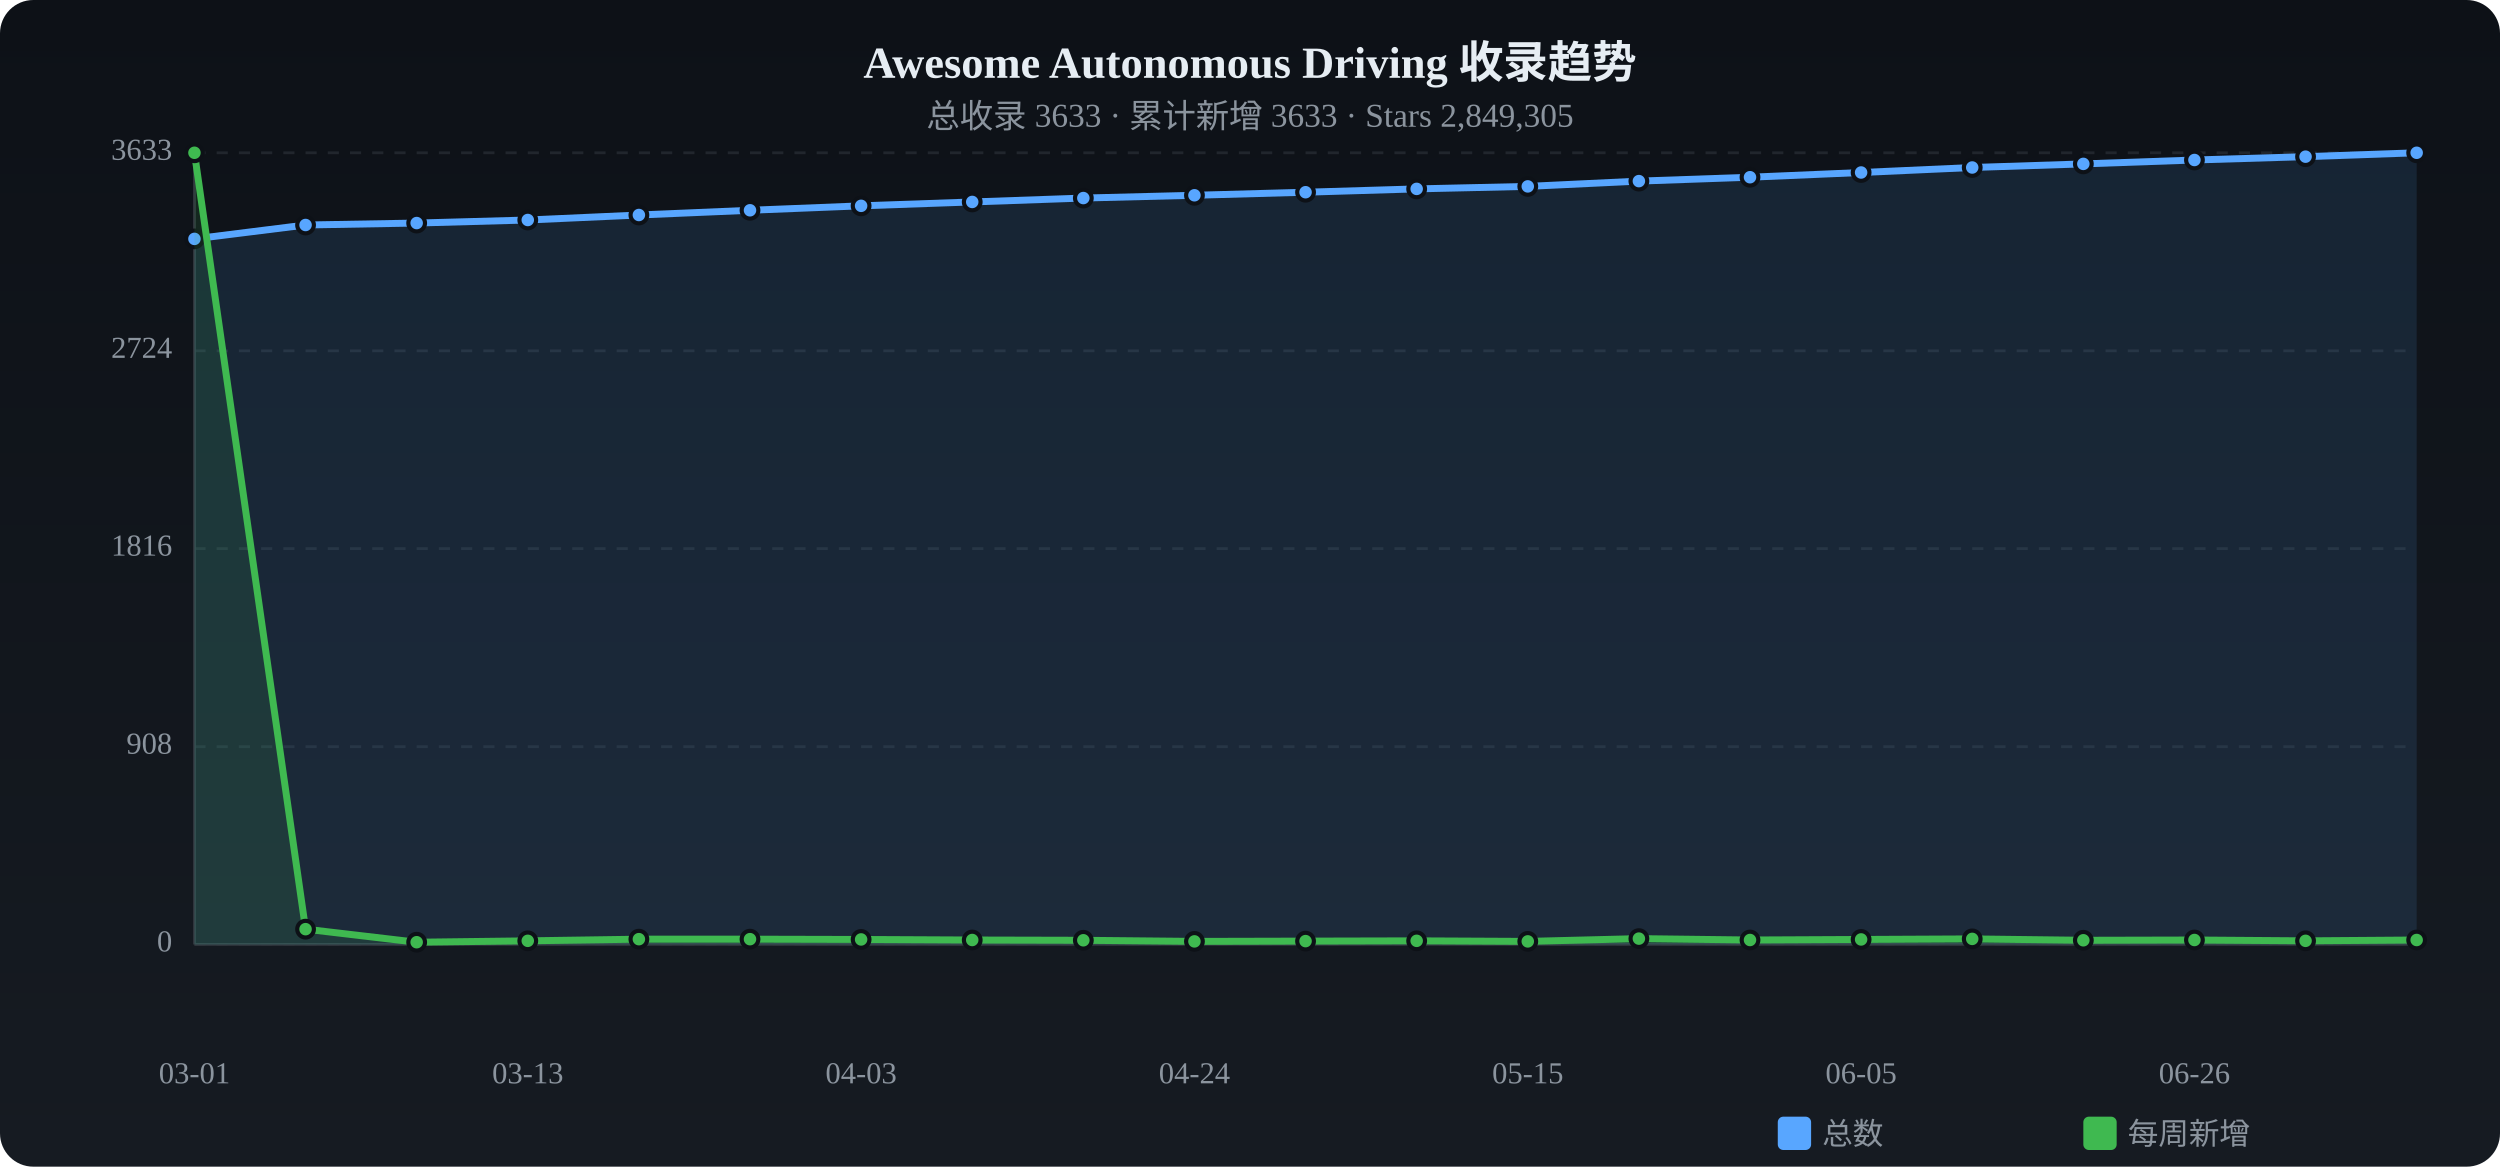
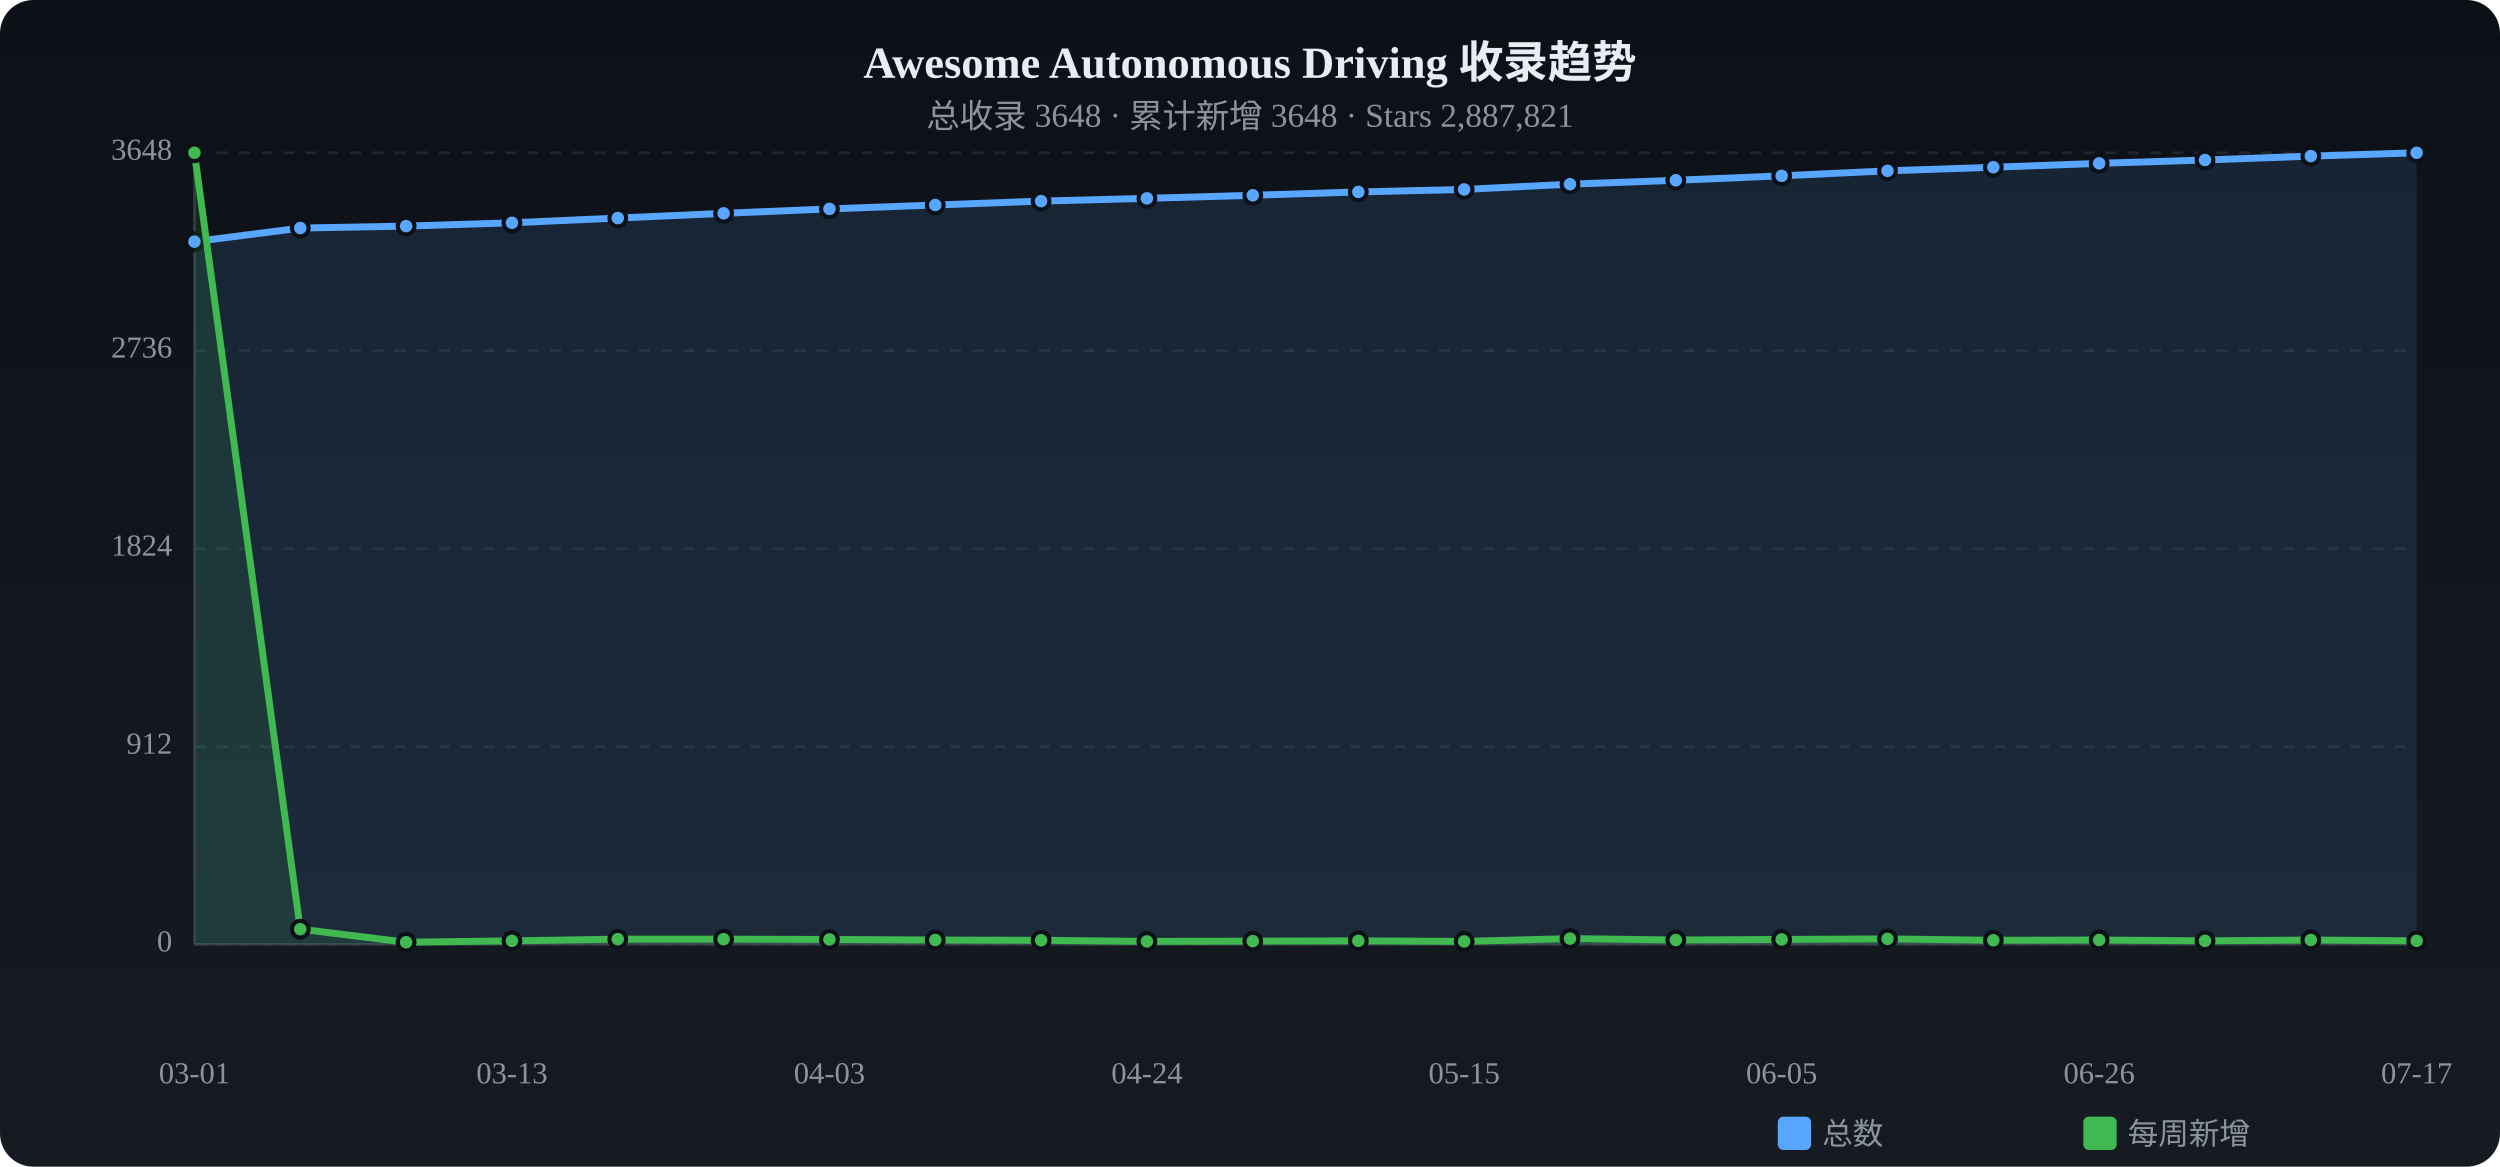
<svg xmlns="http://www.w3.org/2000/svg" viewBox="0 0 900 420" width="900" height="420">
  <defs>
    <linearGradient id="tbg" x1="0%" y1="0%" x2="0%" y2="100%">
      <stop offset="0%" stop-color="#0d1117" />
      <stop offset="100%" stop-color="#161b22" />
    </linearGradient>
  </defs>
  <rect width="900" height="420" rx="12" fill="url(#tbg)" />
  <text x="450.0" y="28" text-anchor="middle" fill="#e6edf3" font-size="16" font-weight="bold">Awesome Autonomous Driving 收录趋势</text>
-   <text x="450.0" y="46" text-anchor="middle" fill="#8b949e" font-size="12">总收录 3633 · 累计新增 3633 · Stars 2,849,305</text>
+   <text x="450.0" y="46" text-anchor="middle" fill="#8b949e" font-size="12">总收录 3648 · 累计新增 3648 · Stars 2,887,821</text>
  <text x="62" y="340.0" text-anchor="end" fill="#8b949e" font-size="11" dominant-baseline="middle">0</text>
  <line x1="70" y1="340.0" x2="870" y2="340.0" stroke="#21262d" stroke-dasharray="4 4" />
-   <text x="62" y="268.8" text-anchor="end" fill="#8b949e" font-size="11" dominant-baseline="middle">908</text>
+   <text x="62" y="268.8" text-anchor="end" fill="#8b949e" font-size="11" dominant-baseline="middle">912</text>
  <line x1="70" y1="268.8" x2="870" y2="268.8" stroke="#21262d" stroke-dasharray="4 4" />
-   <text x="62" y="197.5" text-anchor="end" fill="#8b949e" font-size="11" dominant-baseline="middle">1816</text>
+   <text x="62" y="197.5" text-anchor="end" fill="#8b949e" font-size="11" dominant-baseline="middle">1824</text>
  <line x1="70" y1="197.5" x2="870" y2="197.5" stroke="#21262d" stroke-dasharray="4 4" />
-   <text x="62" y="126.3" text-anchor="end" fill="#8b949e" font-size="11" dominant-baseline="middle">2724</text>
-   <line x1="70" y1="126.3" x2="870" y2="126.3" stroke="#21262d" stroke-dasharray="4 4" />
-   <text x="62" y="55.0" text-anchor="end" fill="#8b949e" font-size="11" dominant-baseline="middle">3633</text>
+   <text x="62" y="126.2" text-anchor="end" fill="#8b949e" font-size="11" dominant-baseline="middle">2736</text>
+   <line x1="70" y1="126.2" x2="870" y2="126.2" stroke="#21262d" stroke-dasharray="4 4" />
+   <text x="62" y="55.0" text-anchor="end" fill="#8b949e" font-size="11" dominant-baseline="middle">3648</text>
  <line x1="70" y1="55.0" x2="870" y2="55.0" stroke="#21262d" stroke-dasharray="4 4" />
  <line x1="70" y1="55" x2="70" y2="340" stroke="#30363d" />
  <line x1="70" y1="340" x2="870" y2="340" stroke="#30363d" />
-   <path d="M70.0,86.0 L110.0,81.0 L150.0,80.3 L190.0,79.2 L230.0,77.4 L270.0,75.7 L310.0,74.1 L350.0,72.7 L390.0,71.3 L430.0,70.3 L470.0,69.2 L510.0,68.0 L550.0,67.1 L590.0,65.2 L630.0,63.8 L670.0,62.1 L710.0,60.3 L750.0,59.0 L790.0,57.6 L830.0,56.4 L870.0,55.0 L870.0,340 L70.0,340 Z" fill="#58a6ff" opacity="0.12" />
-   <polyline points="70.0,86.0 110.0,81.0 150.0,80.3 190.0,79.2 230.0,77.4 270.0,75.7 310.0,74.1 350.0,72.7 390.0,71.3 430.0,70.3 470.0,69.2 510.0,68.0 550.0,67.1 590.0,65.2 630.0,63.8 670.0,62.1 710.0,60.3 750.0,59.0 790.0,57.6 830.0,56.4 870.0,55.0" fill="none" stroke="#58a6ff" stroke-width="2.5" stroke-linecap="round" stroke-linejoin="round" />
-   <circle cx="70.0" cy="86.0" r="3" fill="#58a6ff" stroke="#0d1117" stroke-width="1.5" />
-   <circle cx="110.0" cy="81.0" r="3" fill="#58a6ff" stroke="#0d1117" stroke-width="1.5" />
-   <circle cx="150.0" cy="80.3" r="3" fill="#58a6ff" stroke="#0d1117" stroke-width="1.5" />
-   <circle cx="190.0" cy="79.2" r="3" fill="#58a6ff" stroke="#0d1117" stroke-width="1.5" />
-   <circle cx="230.0" cy="77.4" r="3" fill="#58a6ff" stroke="#0d1117" stroke-width="1.5" />
-   <circle cx="270.0" cy="75.7" r="3" fill="#58a6ff" stroke="#0d1117" stroke-width="1.5" />
-   <circle cx="310.0" cy="74.1" r="3" fill="#58a6ff" stroke="#0d1117" stroke-width="1.5" />
-   <circle cx="350.0" cy="72.7" r="3" fill="#58a6ff" stroke="#0d1117" stroke-width="1.5" />
-   <circle cx="390.0" cy="71.3" r="3" fill="#58a6ff" stroke="#0d1117" stroke-width="1.5" />
-   <circle cx="430.0" cy="70.3" r="3" fill="#58a6ff" stroke="#0d1117" stroke-width="1.5" />
-   <circle cx="470.0" cy="69.2" r="3" fill="#58a6ff" stroke="#0d1117" stroke-width="1.5" />
-   <circle cx="510.0" cy="68.0" r="3" fill="#58a6ff" stroke="#0d1117" stroke-width="1.5" />
-   <circle cx="550.0" cy="67.1" r="3" fill="#58a6ff" stroke="#0d1117" stroke-width="1.5" />
-   <circle cx="590.0" cy="65.2" r="3" fill="#58a6ff" stroke="#0d1117" stroke-width="1.5" />
-   <circle cx="630.0" cy="63.8" r="3" fill="#58a6ff" stroke="#0d1117" stroke-width="1.5" />
-   <circle cx="670.0" cy="62.1" r="3" fill="#58a6ff" stroke="#0d1117" stroke-width="1.5" />
-   <circle cx="710.0" cy="60.3" r="3" fill="#58a6ff" stroke="#0d1117" stroke-width="1.5" />
-   <circle cx="750.0" cy="59.0" r="3" fill="#58a6ff" stroke="#0d1117" stroke-width="1.5" />
-   <circle cx="790.0" cy="57.6" r="3" fill="#58a6ff" stroke="#0d1117" stroke-width="1.5" />
-   <circle cx="830.0" cy="56.4" r="3" fill="#58a6ff" stroke="#0d1117" stroke-width="1.5" />
+   <path d="M70.0,87.0 L108.1,82.1 L146.2,81.4 L184.3,80.2 L222.4,78.5 L260.5,76.8 L298.6,75.2 L336.7,73.8 L374.8,72.4 L412.9,71.4 L451.0,70.3 L489.0,69.1 L527.1,68.2 L565.2,66.3 L603.3,64.9 L641.4,63.3 L679.5,61.5 L717.6,60.2 L755.7,58.8 L793.8,57.6 L831.9,56.2 L870.0,55.0 L870.0,340 L70.0,340 Z" fill="#58a6ff" opacity="0.12" />
+   <polyline points="70.0,87.0 108.1,82.1 146.2,81.4 184.3,80.2 222.4,78.5 260.5,76.8 298.6,75.2 336.7,73.8 374.8,72.4 412.9,71.4 451.0,70.3 489.0,69.1 527.1,68.2 565.2,66.3 603.3,64.9 641.4,63.3 679.5,61.5 717.6,60.2 755.7,58.8 793.8,57.6 831.9,56.2 870.0,55.0" fill="none" stroke="#58a6ff" stroke-width="2.5" stroke-linecap="round" stroke-linejoin="round" />
+   <circle cx="70.0" cy="87.0" r="3" fill="#58a6ff" stroke="#0d1117" stroke-width="1.5" />
+   <circle cx="108.1" cy="82.1" r="3" fill="#58a6ff" stroke="#0d1117" stroke-width="1.5" />
+   <circle cx="146.2" cy="81.4" r="3" fill="#58a6ff" stroke="#0d1117" stroke-width="1.5" />
+   <circle cx="184.3" cy="80.2" r="3" fill="#58a6ff" stroke="#0d1117" stroke-width="1.5" />
+   <circle cx="222.4" cy="78.5" r="3" fill="#58a6ff" stroke="#0d1117" stroke-width="1.5" />
+   <circle cx="260.5" cy="76.8" r="3" fill="#58a6ff" stroke="#0d1117" stroke-width="1.5" />
+   <circle cx="298.6" cy="75.2" r="3" fill="#58a6ff" stroke="#0d1117" stroke-width="1.5" />
+   <circle cx="336.7" cy="73.8" r="3" fill="#58a6ff" stroke="#0d1117" stroke-width="1.5" />
+   <circle cx="374.8" cy="72.4" r="3" fill="#58a6ff" stroke="#0d1117" stroke-width="1.5" />
+   <circle cx="412.9" cy="71.4" r="3" fill="#58a6ff" stroke="#0d1117" stroke-width="1.5" />
+   <circle cx="451.0" cy="70.3" r="3" fill="#58a6ff" stroke="#0d1117" stroke-width="1.5" />
+   <circle cx="489.0" cy="69.1" r="3" fill="#58a6ff" stroke="#0d1117" stroke-width="1.5" />
+   <circle cx="527.1" cy="68.2" r="3" fill="#58a6ff" stroke="#0d1117" stroke-width="1.5" />
+   <circle cx="565.2" cy="66.3" r="3" fill="#58a6ff" stroke="#0d1117" stroke-width="1.5" />
+   <circle cx="603.3" cy="64.9" r="3" fill="#58a6ff" stroke="#0d1117" stroke-width="1.5" />
+   <circle cx="641.4" cy="63.3" r="3" fill="#58a6ff" stroke="#0d1117" stroke-width="1.5" />
+   <circle cx="679.5" cy="61.5" r="3" fill="#58a6ff" stroke="#0d1117" stroke-width="1.5" />
+   <circle cx="717.6" cy="60.2" r="3" fill="#58a6ff" stroke="#0d1117" stroke-width="1.5" />
+   <circle cx="755.7" cy="58.8" r="3" fill="#58a6ff" stroke="#0d1117" stroke-width="1.5" />
+   <circle cx="793.8" cy="57.6" r="3" fill="#58a6ff" stroke="#0d1117" stroke-width="1.5" />
+   <circle cx="831.9" cy="56.2" r="3" fill="#58a6ff" stroke="#0d1117" stroke-width="1.5" />
  <circle cx="870.0" cy="55.0" r="3" fill="#58a6ff" stroke="#0d1117" stroke-width="1.5" />
-   <path d="M70.0,55.0 L110.0,334.5 L150.0,339.2 L190.0,338.7 L230.0,338.1 L270.0,338.1 L310.0,338.2 L350.0,338.4 L390.0,338.5 L430.0,338.9 L470.0,338.8 L510.0,338.7 L550.0,338.9 L590.0,337.9 L630.0,338.4 L670.0,338.2 L710.0,338.0 L750.0,338.5 L790.0,338.4 L830.0,338.7 L870.0,338.4 L870.0,340 L70.0,340 Z" fill="#3fb950" opacity="0.12" />
-   <polyline points="70.0,55.0 110.0,334.5 150.0,339.2 190.0,338.7 230.0,338.1 270.0,338.1 310.0,338.2 350.0,338.4 390.0,338.5 430.0,338.9 470.0,338.8 510.0,338.7 550.0,338.9 590.0,337.9 630.0,338.4 670.0,338.2 710.0,338.0 750.0,338.5 790.0,338.4 830.0,338.7 870.0,338.4" fill="none" stroke="#3fb950" stroke-width="2.5" stroke-linecap="round" stroke-linejoin="round" />
+   <path d="M70.0,55.0 L108.1,334.5 L146.2,339.2 L184.3,338.7 L222.4,338.1 L260.5,338.1 L298.6,338.2 L336.7,338.4 L374.8,338.5 L412.9,338.9 L451.0,338.8 L489.0,338.7 L527.1,338.9 L565.2,337.9 L603.3,338.4 L641.4,338.2 L679.5,338.0 L717.6,338.5 L755.7,338.4 L793.8,338.7 L831.9,338.4 L870.0,338.7 L870.0,340 L70.0,340 Z" fill="#3fb950" opacity="0.12" />
+   <polyline points="70.0,55.0 108.1,334.5 146.2,339.2 184.3,338.7 222.4,338.1 260.5,338.1 298.6,338.2 336.7,338.4 374.8,338.5 412.9,338.9 451.0,338.8 489.0,338.7 527.1,338.9 565.2,337.9 603.3,338.4 641.4,338.2 679.5,338.0 717.6,338.5 755.7,338.4 793.8,338.7 831.9,338.4 870.0,338.7" fill="none" stroke="#3fb950" stroke-width="2.5" stroke-linecap="round" stroke-linejoin="round" />
  <circle cx="70.0" cy="55.0" r="3" fill="#3fb950" stroke="#0d1117" stroke-width="1.5" />
-   <circle cx="110.0" cy="334.5" r="3" fill="#3fb950" stroke="#0d1117" stroke-width="1.5" />
-   <circle cx="150.0" cy="339.2" r="3" fill="#3fb950" stroke="#0d1117" stroke-width="1.5" />
-   <circle cx="190.0" cy="338.7" r="3" fill="#3fb950" stroke="#0d1117" stroke-width="1.5" />
-   <circle cx="230.0" cy="338.1" r="3" fill="#3fb950" stroke="#0d1117" stroke-width="1.5" />
-   <circle cx="270.0" cy="338.1" r="3" fill="#3fb950" stroke="#0d1117" stroke-width="1.5" />
-   <circle cx="310.0" cy="338.2" r="3" fill="#3fb950" stroke="#0d1117" stroke-width="1.5" />
-   <circle cx="350.0" cy="338.4" r="3" fill="#3fb950" stroke="#0d1117" stroke-width="1.5" />
-   <circle cx="390.0" cy="338.5" r="3" fill="#3fb950" stroke="#0d1117" stroke-width="1.5" />
-   <circle cx="430.0" cy="338.9" r="3" fill="#3fb950" stroke="#0d1117" stroke-width="1.5" />
-   <circle cx="470.0" cy="338.8" r="3" fill="#3fb950" stroke="#0d1117" stroke-width="1.5" />
-   <circle cx="510.0" cy="338.7" r="3" fill="#3fb950" stroke="#0d1117" stroke-width="1.5" />
-   <circle cx="550.0" cy="338.9" r="3" fill="#3fb950" stroke="#0d1117" stroke-width="1.5" />
-   <circle cx="590.0" cy="337.9" r="3" fill="#3fb950" stroke="#0d1117" stroke-width="1.5" />
-   <circle cx="630.0" cy="338.4" r="3" fill="#3fb950" stroke="#0d1117" stroke-width="1.5" />
-   <circle cx="670.0" cy="338.2" r="3" fill="#3fb950" stroke="#0d1117" stroke-width="1.5" />
-   <circle cx="710.0" cy="338.0" r="3" fill="#3fb950" stroke="#0d1117" stroke-width="1.5" />
-   <circle cx="750.0" cy="338.5" r="3" fill="#3fb950" stroke="#0d1117" stroke-width="1.5" />
-   <circle cx="790.0" cy="338.4" r="3" fill="#3fb950" stroke="#0d1117" stroke-width="1.5" />
-   <circle cx="830.0" cy="338.7" r="3" fill="#3fb950" stroke="#0d1117" stroke-width="1.5" />
-   <circle cx="870.0" cy="338.4" r="3" fill="#3fb950" stroke="#0d1117" stroke-width="1.5" />
+   <circle cx="108.1" cy="334.5" r="3" fill="#3fb950" stroke="#0d1117" stroke-width="1.5" />
+   <circle cx="146.2" cy="339.2" r="3" fill="#3fb950" stroke="#0d1117" stroke-width="1.5" />
+   <circle cx="184.3" cy="338.7" r="3" fill="#3fb950" stroke="#0d1117" stroke-width="1.5" />
+   <circle cx="222.4" cy="338.1" r="3" fill="#3fb950" stroke="#0d1117" stroke-width="1.5" />
+   <circle cx="260.5" cy="338.1" r="3" fill="#3fb950" stroke="#0d1117" stroke-width="1.5" />
+   <circle cx="298.6" cy="338.2" r="3" fill="#3fb950" stroke="#0d1117" stroke-width="1.5" />
+   <circle cx="336.7" cy="338.4" r="3" fill="#3fb950" stroke="#0d1117" stroke-width="1.5" />
+   <circle cx="374.8" cy="338.5" r="3" fill="#3fb950" stroke="#0d1117" stroke-width="1.5" />
+   <circle cx="412.9" cy="338.9" r="3" fill="#3fb950" stroke="#0d1117" stroke-width="1.5" />
+   <circle cx="451.0" cy="338.8" r="3" fill="#3fb950" stroke="#0d1117" stroke-width="1.5" />
+   <circle cx="489.0" cy="338.7" r="3" fill="#3fb950" stroke="#0d1117" stroke-width="1.5" />
+   <circle cx="527.1" cy="338.9" r="3" fill="#3fb950" stroke="#0d1117" stroke-width="1.5" />
+   <circle cx="565.2" cy="337.9" r="3" fill="#3fb950" stroke="#0d1117" stroke-width="1.5" />
+   <circle cx="603.3" cy="338.4" r="3" fill="#3fb950" stroke="#0d1117" stroke-width="1.5" />
+   <circle cx="641.4" cy="338.2" r="3" fill="#3fb950" stroke="#0d1117" stroke-width="1.5" />
+   <circle cx="679.5" cy="338.0" r="3" fill="#3fb950" stroke="#0d1117" stroke-width="1.5" />
+   <circle cx="717.6" cy="338.5" r="3" fill="#3fb950" stroke="#0d1117" stroke-width="1.5" />
+   <circle cx="755.7" cy="338.4" r="3" fill="#3fb950" stroke="#0d1117" stroke-width="1.5" />
+   <circle cx="793.8" cy="338.7" r="3" fill="#3fb950" stroke="#0d1117" stroke-width="1.5" />
+   <circle cx="831.9" cy="338.4" r="3" fill="#3fb950" stroke="#0d1117" stroke-width="1.5" />
+   <circle cx="870.0" cy="338.7" r="3" fill="#3fb950" stroke="#0d1117" stroke-width="1.5" />
  <text x="70.0" y="390" text-anchor="middle" fill="#8b949e" font-size="11">03-01</text>
-   <text x="190.0" y="390" text-anchor="middle" fill="#8b949e" font-size="11">03-13</text>
-   <text x="310.0" y="390" text-anchor="middle" fill="#8b949e" font-size="11">04-03</text>
-   <text x="430.0" y="390" text-anchor="middle" fill="#8b949e" font-size="11">04-24</text>
-   <text x="550.0" y="390" text-anchor="middle" fill="#8b949e" font-size="11">05-15</text>
-   <text x="670.0" y="390" text-anchor="middle" fill="#8b949e" font-size="11">06-05</text>
-   <text x="790.0" y="390" text-anchor="middle" fill="#8b949e" font-size="11">06-26</text>
+   <text x="184.3" y="390" text-anchor="middle" fill="#8b949e" font-size="11">03-13</text>
+   <text x="298.6" y="390" text-anchor="middle" fill="#8b949e" font-size="11">04-03</text>
+   <text x="412.9" y="390" text-anchor="middle" fill="#8b949e" font-size="11">04-24</text>
+   <text x="527.1" y="390" text-anchor="middle" fill="#8b949e" font-size="11">05-15</text>
+   <text x="641.4" y="390" text-anchor="middle" fill="#8b949e" font-size="11">06-05</text>
+   <text x="755.7" y="390" text-anchor="middle" fill="#8b949e" font-size="11">06-26</text>
+   <text x="870.0" y="390" text-anchor="middle" fill="#8b949e" font-size="11">07-17</text>
  <rect x="640" y="402" width="12" height="12" rx="2" fill="#58a6ff" />
  <text x="656" y="412" fill="#8b949e" font-size="11">总数</text>
  <rect x="750" y="402" width="12" height="12" rx="2" fill="#3fb950" />
  <text x="766" y="412" fill="#8b949e" font-size="11">每周新增</text>
</svg>
